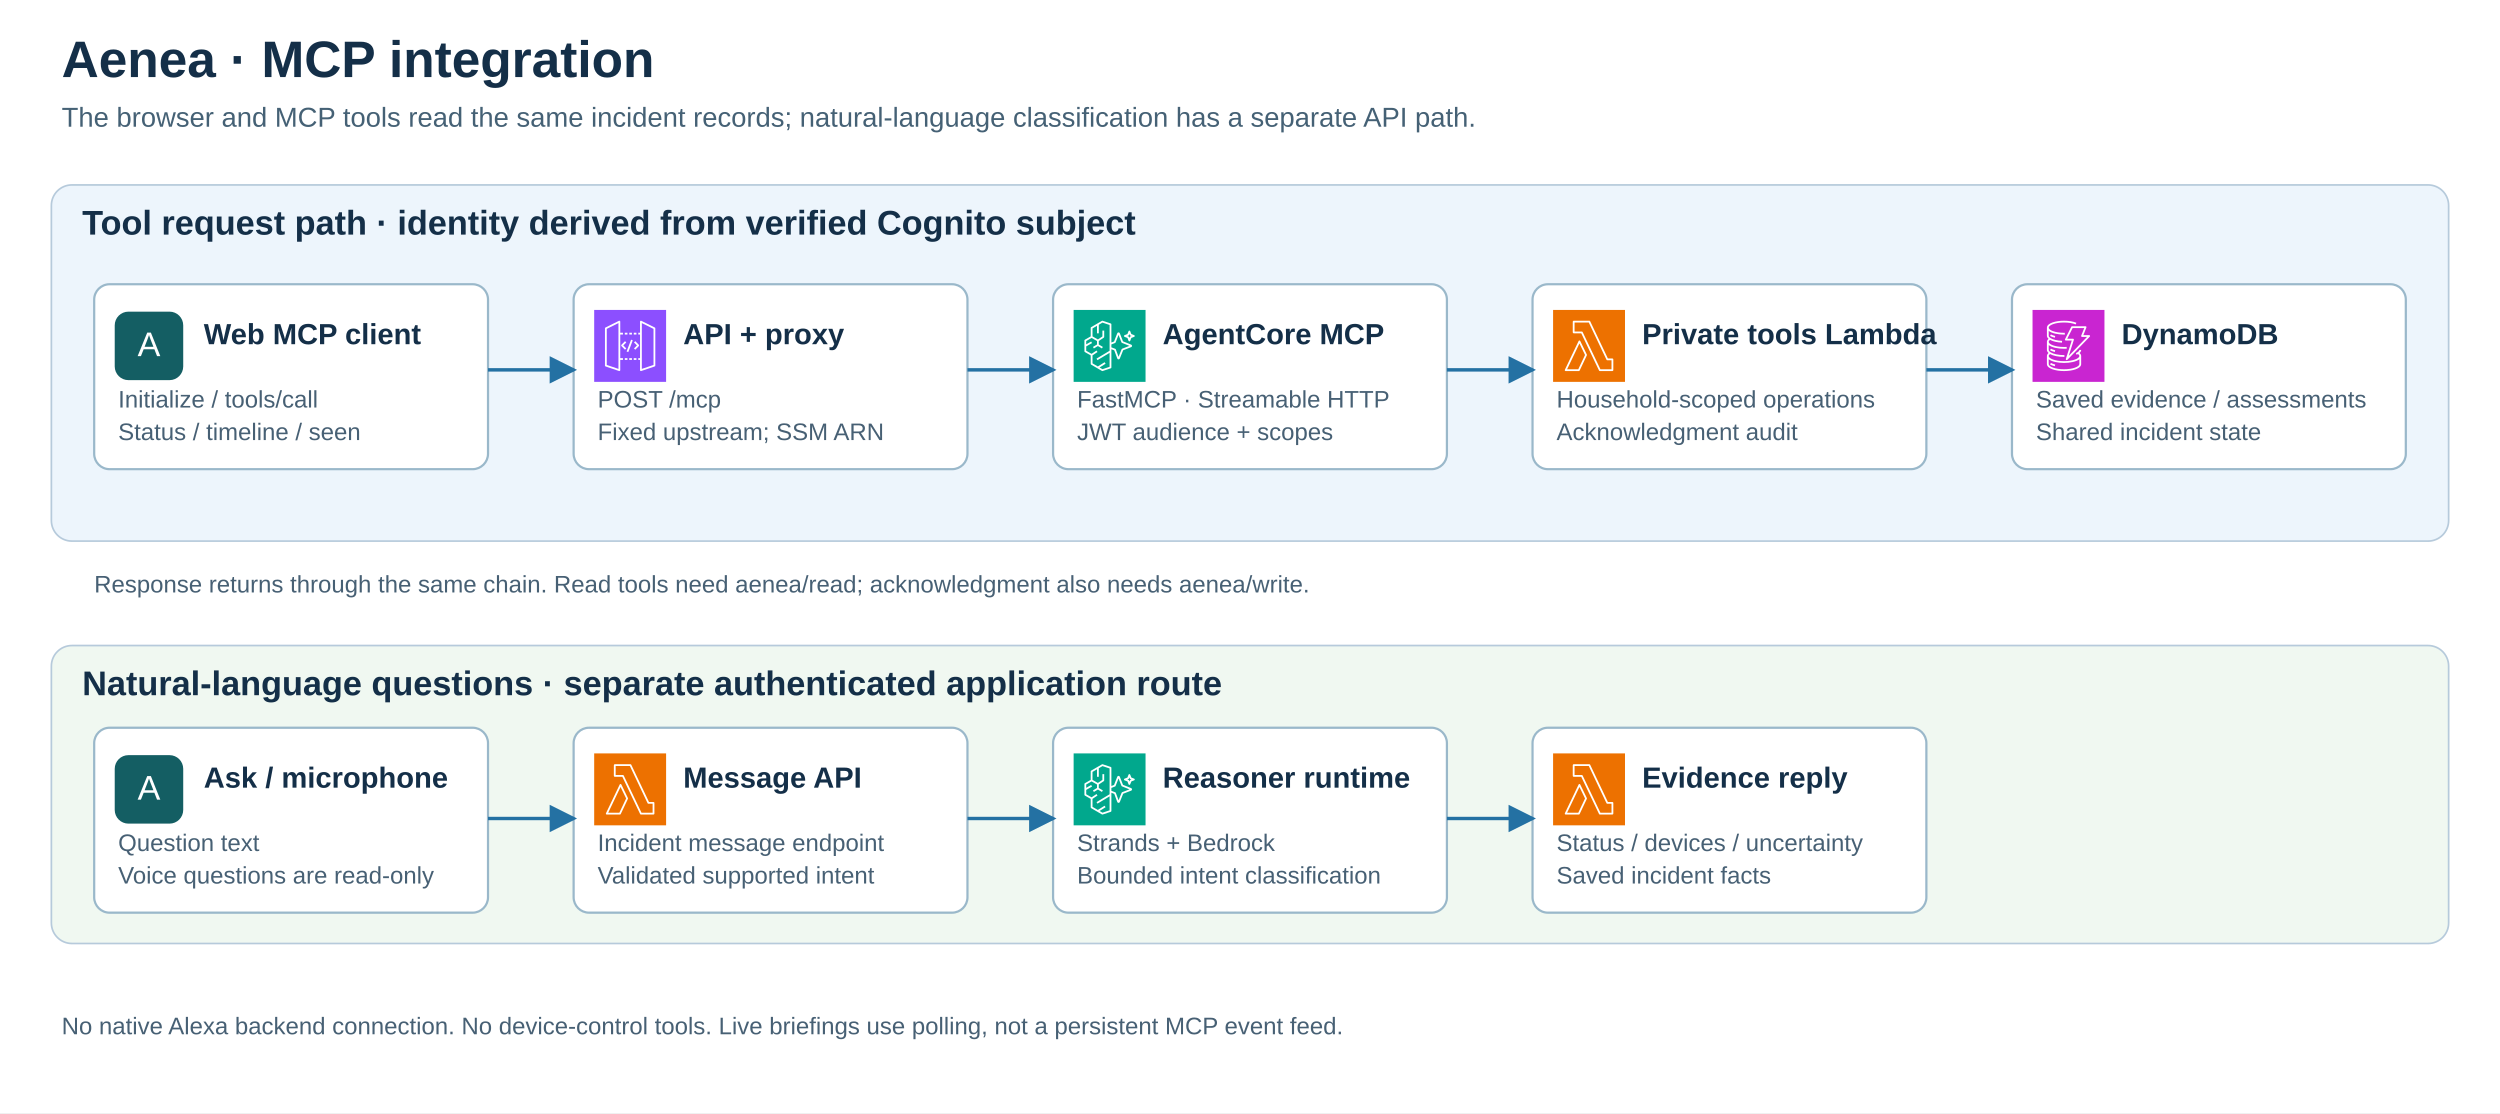
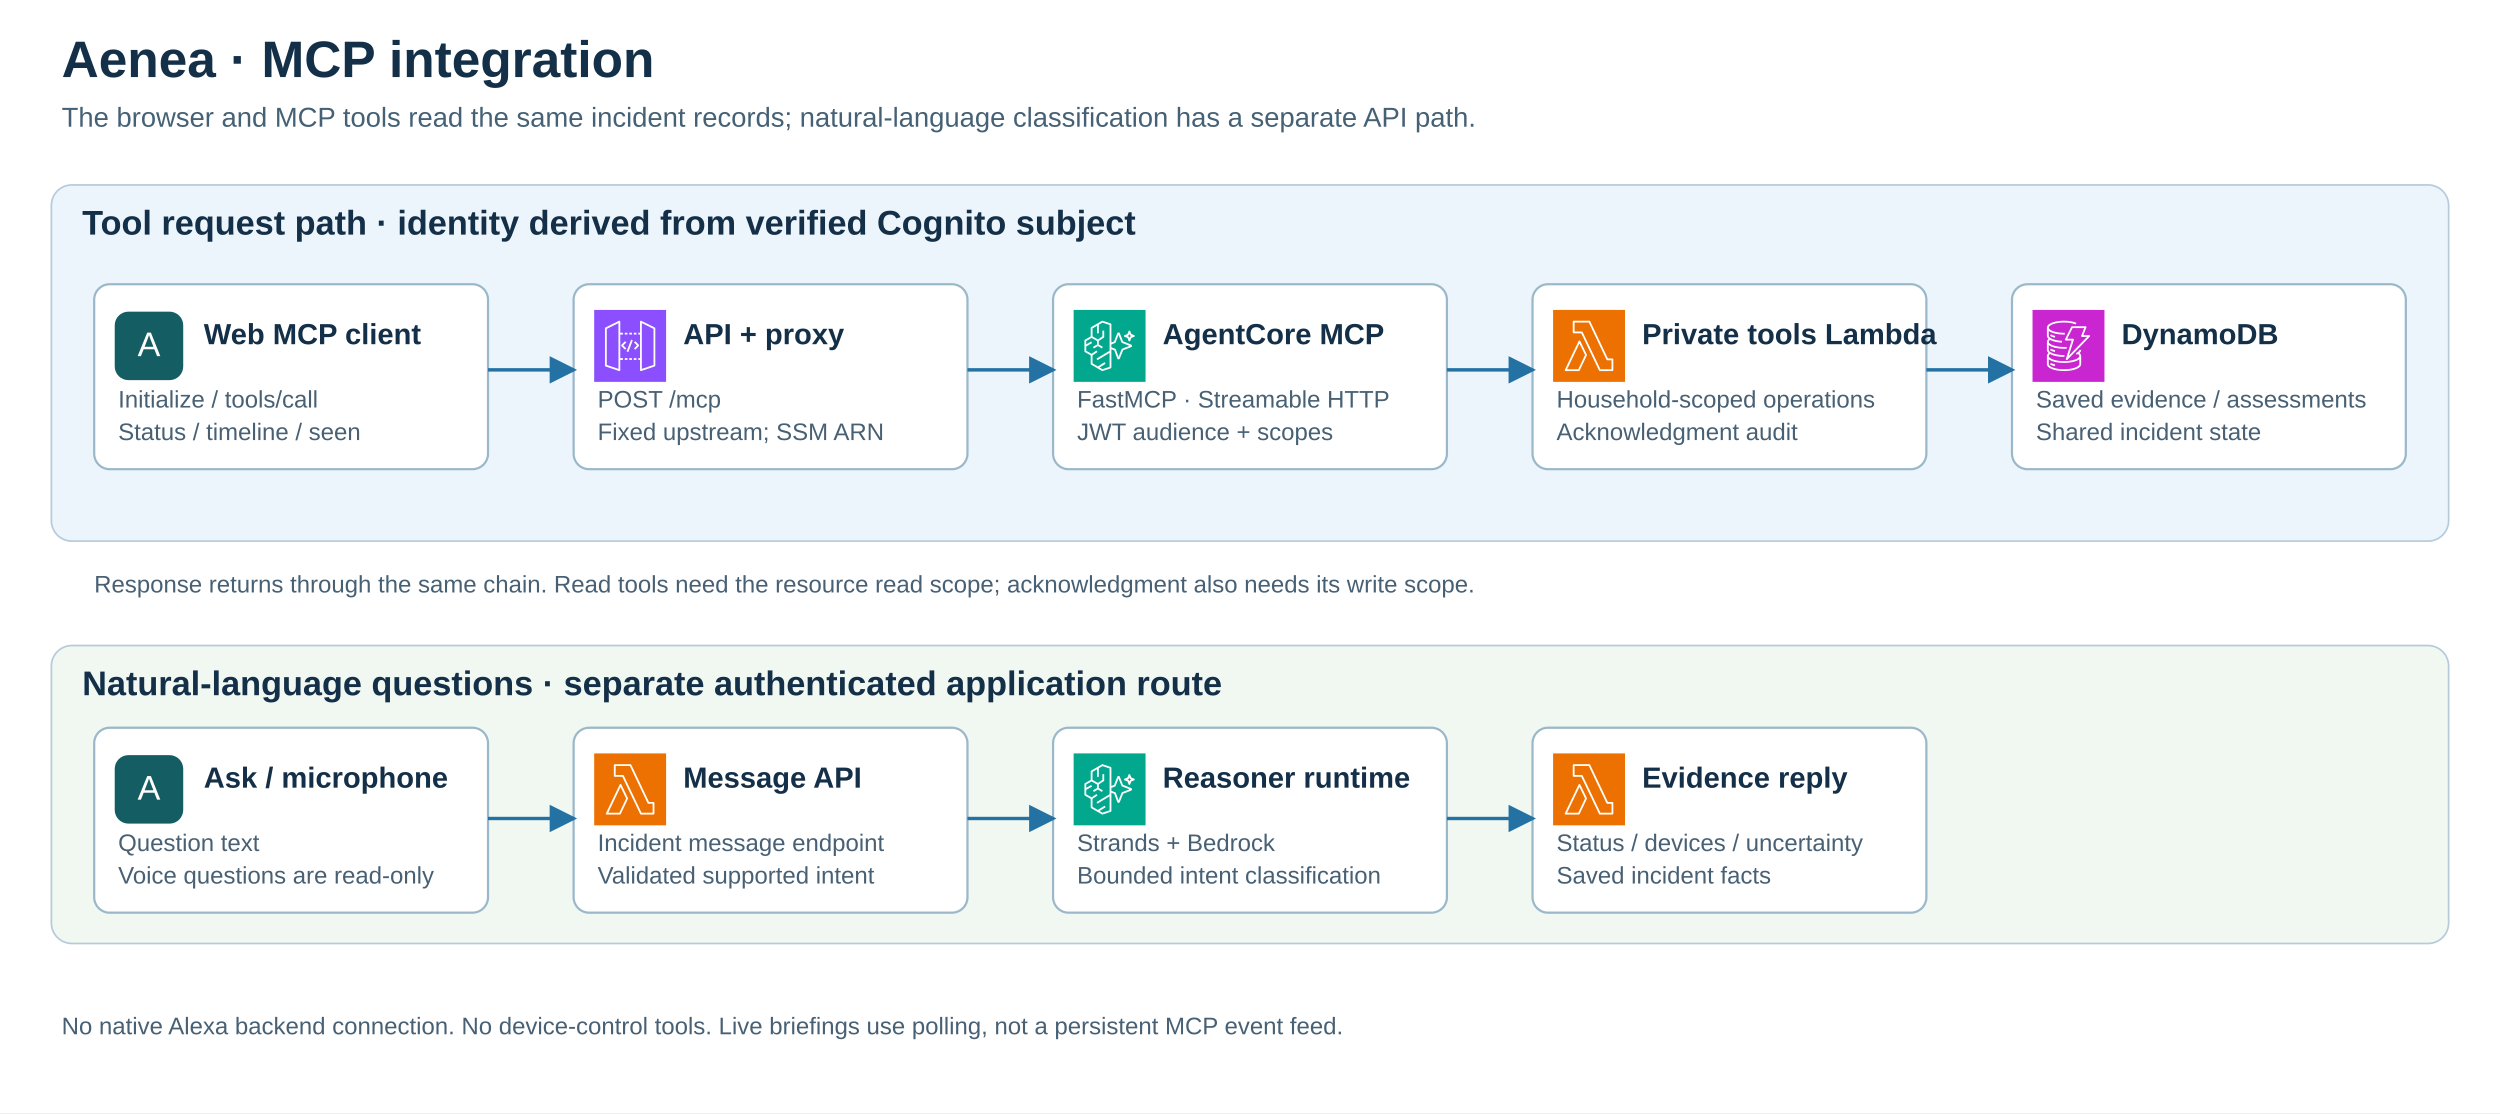
<svg xmlns="http://www.w3.org/2000/svg" xmlns:xlink="http://www.w3.org/1999/xlink" width="1460" height="650" viewBox="0 0 1460 650" role="img" aria-labelledby="title desc">
  <defs>
    <symbol id="Amazon-CloudWatch" viewBox="0 0 80 80">
      <g id="Amazon-CloudWatch-Icon-Architecture/64/Arch_Amazon-CloudWatch_64" stroke="none" stroke-width="1" fill="none" fill-rule="evenodd">
        <g id="Amazon-CloudWatch-Icon-Architecture-BG/64/Management-Governance" fill="#E7157B">
          <rect id="Amazon-CloudWatch-Rectangle" x="0" y="0" width="80" height="80" />
        </g>
        <path d="M55.059,46.777 C55.059,42.868 51.858,39.688 47.922,39.688 C43.987,39.688 40.786,42.868 40.786,46.777 C40.786,50.687 43.987,53.867 47.922,53.867 C51.858,53.867 55.059,50.687 55.059,46.777 M57.07,46.777 C57.07,51.788 52.966,55.864 47.922,55.864 C42.879,55.864 38.775,51.788 38.775,46.777 C38.775,41.767 42.879,37.691 47.922,37.691 C52.966,37.691 57.07,41.767 57.07,46.777 M65.51,60.474 L58.501,54.203 C57.935,54.994 57.281,55.717 56.554,56.363 L63.552,62.633 C64.15,63.169 65.078,63.119 65.618,62.526 C66.155,61.932 66.107,61.011 65.51,60.474 M47.922,57.662 C53.965,57.662 58.88,52.779 58.88,46.777 C58.88,40.775 53.965,35.893 47.922,35.893 C41.881,35.893 36.965,40.775 36.965,46.777 C36.965,52.779 41.881,57.662 47.922,57.662 M67.112,63.863 C66.426,64.617 65.478,65 64.529,65 C63.7,65 62.87,64.708 62.207,64.117 L54.931,57.599 C52.907,58.897 50.506,59.659 47.922,59.659 C40.772,59.659 34.955,53.88 34.955,46.777 C34.955,39.675 40.772,33.896 47.922,33.896 C55.073,33.896 60.891,39.675 60.891,46.777 C60.891,48.815 60.399,50.737 59.547,52.451 L66.856,58.991 C68.275,60.266 68.39,62.45 67.112,63.863 M21.28,29.393 C21.28,29.912 21.312,30.429 21.374,30.929 C21.409,31.214 21.321,31.498 21.13,31.713 C20.978,31.884 20.774,31.997 20.551,32.035 C18.079,32.669 14.01,34.588 14.01,40.346 C14.01,44.693 16.424,47.093 18.45,48.341 C19.141,48.774 19.959,49.005 20.823,49.014 L32.945,49.025 L32.943,51.022 L20.812,51.011 C19.566,50.998 18.384,50.661 17.384,50.035 C15.377,48.797 12,45.89 12,40.346 C12,33.662 16.6,31.192 19.3,30.319 C19.28,30.012 19.27,29.702 19.27,29.393 C19.27,23.932 22.998,18.27 27.942,16.222 C33.724,13.815 39.85,15.008 44.326,19.411 C45.714,20.775 46.855,22.432 47.73,24.348 C48.906,23.38 50.356,22.846 51.884,22.846 C54.886,22.846 58.266,25.11 58.868,30.061 C61.68,30.705 67.621,32.955 67.621,40.423 C67.621,43.404 66.68,45.867 64.823,47.742 L63.39,46.341 C64.863,44.853 65.61,42.862 65.61,40.423 C65.61,33.891 60.106,32.266 57.737,31.872 C57.468,31.827 57.23,31.675 57.076,31.452 C56.926,31.236 56.869,30.971 56.914,30.715 C56.585,26.66 54.161,24.843 51.884,24.843 C50.447,24.843 49.1,25.538 48.187,26.75 C47.965,27.044 47.604,27.194 47.234,27.14 C46.87,27.086 46.563,26.836 46.437,26.492 C45.614,24.226 44.428,22.321 42.912,20.831 C39.033,17.015 33.728,15.981 28.717,18.065 C24.546,19.792 21.28,24.767 21.28,29.393" id="Amazon-CloudWatch-Amazon-CloudWatch_Icon_64_Squid" fill="#FFFFFF" />
      </g>
    </symbol>
    <symbol id="AWS-Step-Functions" viewBox="0 0 80 80">
      <g id="AWS-Step-Functions-Icon-Architecture/64/Arch_AWS-Step-Functions_64" stroke="none" stroke-width="1" fill="none" fill-rule="evenodd">
        <g id="AWS-Step-Functions-Icon-Architecture-BG/64/Application-Integration" fill="#E7157B">
          <rect id="AWS-Step-Functions-Rectangle" x="0" y="0" width="80" height="80" />
        </g>
        <path d="M45,44 L66,44 L66,37 L45,37 L45,44 Z M67,35 L44,35 C43.447,35 43,35.448 43,36 L43,45 C43,45.552 43.447,46 44,46 L67,46 C67.553,46 68,45.552 68,45 L68,36 C68,35.448 67.553,35 67,35 L67,35 Z M43.5,62.5 C43.5,64.43 41.93,66 40,66 C38.07,66 36.5,64.43 36.5,62.5 C36.5,60.57 38.07,59 40,59 C41.93,59 43.5,60.57 43.5,62.5 L43.5,62.5 Z M14,47 L32,47 L32,43 L14,43 L14,47 Z M14,37 L32,37 L32,33 L14,33 L14,37 Z M36.5,17.5 C36.5,15.57 38.07,14 40,14 C41.93,14 43.5,15.57 43.5,17.5 C43.5,19.43 41.93,21 40,21 C38.07,21 36.5,19.43 36.5,17.5 L36.5,17.5 Z M56,53 L24,53 L24,49 L33,49 C33.553,49 34,48.552 34,48 L34,42 C34,41.448 33.553,41 33,41 L24,41 L24,39 L33,39 C33.553,39 34,38.552 34,38 L34,32 C34,31.448 33.553,31 33,31 L24,31 L24,28 L56,28 L56,32 L58,32 L58,27 C58,26.448 57.553,26 57,26 L41,26 L41,22.904 C43.556,22.432 45.5,20.191 45.5,17.5 C45.5,14.467 43.032,12 40,12 C36.968,12 34.5,14.467 34.5,17.5 C34.5,20.191 36.444,22.432 39,22.904 L39,26 L23,26 C22.447,26 22,26.448 22,27 L22,31 L13,31 C12.447,31 12,31.448 12,32 L12,38 C12,38.552 12.447,39 13,39 L22,39 L22,41 L13,41 C12.447,41 12,41.448 12,42 L12,48 C12,48.552 12.447,49 13,49 L22,49 L22,54 C22,54.552 22.447,55 23,55 L39,55 L39,57.096 C36.444,57.568 34.5,59.809 34.5,62.5 C34.5,65.533 36.968,68 40,68 C43.032,68 45.5,65.533 45.5,62.5 C45.5,59.809 43.556,57.568 41,57.096 L41,55 L57,55 C57.553,55 58,54.552 58,54 L58,49.027 L56,49.027 L56,53 Z" id="AWS-Step-Functions-AWS_Step_Functions_Icon_64_Squid" fill="#FFFFFF" />
      </g>
    </symbol>
    <symbol id="AWS-Lambda" viewBox="0 0 80 80">
      <g id="AWS-Lambda-Icon-Architecture/64/Arch_AWS-Lambda_64" stroke="none" stroke-width="1" fill="none" fill-rule="evenodd">
        <g id="AWS-Lambda-Icon-Architecture-BG/64/Compute" fill="#ED7100">
          <rect id="AWS-Lambda-Rectangle" x="0" y="0" width="80" height="80" />
        </g>
        <path d="M28.008,66 L15.591,66 L29.324,37.296 L35.546,50.106 L28.008,66 Z M30.22,34.553 C30.051,34.208 29.7,33.989 29.318,33.989 L29.315,33.989 C28.929,33.99 28.578,34.211 28.412,34.558 L13.098,66.569 C12.95,66.879 12.971,67.243 13.155,67.534 C13.337,67.824 13.658,68 14.002,68 L28.642,68 C29.03,68 29.382,67.777 29.548,67.428 L37.564,50.528 C37.693,50.254 37.692,49.937 37.559,49.665 L30.22,34.553 Z M64.995,66 L52.659,66 L32.867,24.57 C32.701,24.222 32.349,24 31.962,24 L23.89,24 L23.899,14 L39.72,14 L59.42,55.429 C59.586,55.777 59.939,56 60.326,56 L64.995,56 L64.995,66 Z M65.998,54 L60.96,54 L41.259,12.571 C41.094,12.223 40.741,12 40.353,12 L22.898,12 C22.345,12 21.896,12.447 21.895,12.999 L21.884,24.999 C21.884,25.265 21.989,25.519 22.178,25.707 C22.365,25.895 22.62,26 22.887,26 L31.329,26 L51.122,67.43 C51.289,67.778 51.639,68 52.026,68 L65.998,68 C66.552,68 67,67.552 67,67 L67,55 C67,54.448 66.552,54 65.998,54 L65.998,54 Z" id="AWS-Lambda-AWS-Lambda_Icon_64_Squid" fill="#FFFFFF" />
      </g>
    </symbol>
    <symbol id="AWS-Systems-Manager" viewBox="0 0 80 80">
      <g id="AWS-Systems-Manager-Icon-Architecture/64/Arch_AWS-Systems-Manager_64" stroke="none" stroke-width="1" fill="none" fill-rule="evenodd">
        <g id="AWS-Systems-Manager-Icon-Architecture-BG/64/Management-Governance" fill="#E7157B">
          <rect id="AWS-Systems-Manager-Rectangle" x="0" y="0" width="80" height="80" />
        </g>
        <path d="M47,54.998 L60,54.998 L60,56.998 L47,56.998 L47,58.999 L45,58.999 L45,56.998 L41,56.998 L41,54.998 L45,54.998 L45,53.998 L47,53.998 L47,54.998 Z M51,48.997 L60,48.997 L60,50.997 L51,50.997 L51,52.998 L49,52.998 L49,50.997 L41,50.997 L41,48.997 L49,48.997 L49,47.997 L51,47.997 L51,48.997 Z M56,42.996 L60,42.996 L60,44.997 L56,44.997 L56,46.997 L54,46.997 L54,44.997 L41,44.997 L41,42.996 L54,42.996 L54,41.996 L56,41.996 L56,42.996 Z M21,46.997 L30,46.997 L30,48.997 L21,48.997 C19.745,48.997 18.404,48.62 17.413,47.989 C15.393,46.71 12,43.715 12,38.042 C12,31.161 16.665,28.635 19.38,27.75 L19.326,26.834 C19.324,21.166 23.074,15.354 28.046,13.257 C33.869,10.781 40.036,12.008 44.545,16.537 C45.944,17.939 47.096,19.648 47.978,21.631 C49.749,20.156 52.16,19.651 54.4,20.386 C57.247,21.32 59.019,23.951 59.227,27.494 C62.065,28.173 68,30.508 68,38.132 C68,38.417 67.989,38.692 67.978,38.955 L65.979,38.902 C65.989,38.635 66,38.389 66,38.132 C66,31.398 60.443,29.706 58.054,29.292 C57.784,29.245 57.546,29.091 57.394,28.864 C57.243,28.639 57.19,28.363 57.246,28.098 C57.217,25.117 55.956,23.001 53.776,22.286 C51.823,21.643 49.677,22.352 48.434,24.044 C48.214,24.341 47.853,24.497 47.482,24.44 C47.116,24.387 46.81,24.135 46.686,23.786 C45.853,21.443 44.656,19.48 43.129,17.951 C39.216,14.019 33.867,12.955 28.826,15.099 C24.618,16.873 21.324,22.002 21.324,26.775 L21.423,28.429 C21.451,28.907 21.136,29.338 20.671,29.456 C18.18,30.09 14,32.049 14,38.042 C14,42.521 16.438,45.005 18.485,46.3 C19.16,46.731 20.123,46.997 21,46.997 L21,46.997 Z M66,52.318 L64.236,52.217 C63.763,52.192 63.312,52.518 63.204,52.996 C62.866,54.494 62.278,55.914 61.456,57.216 C61.195,57.63 61.271,58.172 61.637,58.498 L62.954,59.672 L59.673,62.954 L58.502,61.641 C58.176,61.274 57.633,61.2 57.222,61.461 C55.92,62.283 54.499,62.872 52.997,63.211 C52.521,63.319 52.191,63.756 52.22,64.244 L52.32,66 L47.68,66 L47.78,64.242 C47.809,63.754 47.479,63.317 47.003,63.209 C45.505,62.871 44.084,62.281 42.78,61.458 C42.367,61.196 41.825,61.271 41.5,61.638 L40.326,62.953 L37.046,59.672 L38.361,58.5 C38.726,58.174 38.802,57.632 38.541,57.219 C37.72,55.917 37.132,54.497 36.794,52.996 C36.687,52.518 36.209,52.192 35.762,52.217 L34,52.318 L34,47.677 L35.768,47.778 C36.233,47.804 36.691,47.477 36.8,47 C37.139,45.505 37.728,44.086 38.55,42.785 C38.811,42.371 38.734,41.829 38.37,41.504 L37.046,40.323 L40.327,37.041 L41.508,38.365 C41.834,38.729 42.376,38.804 42.787,38.544 C44.087,37.724 45.505,37.137 47.003,36.799 C47.479,36.691 47.809,36.254 47.78,35.766 L47.68,33.995 L52.32,33.995 L52.22,35.768 C52.191,36.256 52.521,36.692 52.997,36.8 C54.492,37.139 55.909,37.726 57.211,38.547 C57.622,38.808 58.165,38.732 58.49,38.368 L59.673,37.041 L62.954,40.323 L61.633,41.501 C61.269,41.827 61.192,42.368 61.453,42.782 C62.275,44.083 62.864,45.503 63.202,47 C63.31,47.476 63.763,47.804 64.234,47.778 L66,47.677 L66,52.318 Z M66.943,45.62 L64.942,45.734 C64.617,44.589 64.16,43.487 63.579,42.445 L65.076,41.11 C65.281,40.927 65.402,40.668 65.41,40.392 C65.418,40.118 65.312,39.851 65.117,39.657 L60.339,34.878 C60.145,34.683 59.868,34.571 59.604,34.586 C59.328,34.594 59.069,34.714 58.886,34.919 L57.546,36.421 C56.505,35.841 55.406,35.386 54.263,35.06 L54.377,33.052 C54.393,32.777 54.295,32.508 54.105,32.308 C53.917,32.108 53.654,31.995 53.379,31.995 L46.621,31.995 C46.346,31.995 46.083,32.108 45.895,32.308 C45.705,32.508 45.607,32.777 45.623,33.052 L45.737,35.058 C44.592,35.383 43.492,35.839 42.452,36.418 L41.114,34.919 C40.931,34.714 40.672,34.594 40.396,34.586 C40.113,34.573 39.855,34.683 39.661,34.878 L34.883,39.657 C34.688,39.851 34.582,40.118 34.59,40.392 C34.598,40.667 34.719,40.927 34.924,41.11 L36.424,42.448 C35.843,43.49 35.386,44.59 35.06,45.734 L33.057,45.62 C32.789,45.602 32.513,45.703 32.313,45.891 C32.113,46.08 32,46.343 32,46.618 L32,53.377 C32,53.652 32.113,53.915 32.313,54.104 C32.513,54.292 32.79,54.39 33.057,54.375 L35.053,54.261 C35.378,55.409 35.834,56.511 36.415,57.554 L34.924,58.884 C34.719,59.067 34.598,59.327 34.59,59.602 C34.582,59.877 34.688,60.144 34.883,60.338 L39.661,65.117 C39.855,65.312 40.138,65.419 40.396,65.41 C40.672,65.402 40.932,65.281 41.114,65.076 L42.444,63.583 C43.487,64.166 44.59,64.624 45.736,64.951 L45.623,66.943 C45.607,67.217 45.705,67.486 45.895,67.687 C46.083,67.887 46.346,68 46.621,68 L53.379,68 C53.654,68 53.917,67.887 54.106,67.687 C54.295,67.486 54.393,67.217 54.377,66.943 L54.264,64.953 C55.412,64.625 56.515,64.168 57.558,63.586 L58.886,65.076 C59.068,65.281 59.328,65.402 59.604,65.41 C59.871,65.422 60.145,65.312 60.339,65.117 L65.117,60.338 C65.312,60.144 65.418,59.877 65.41,59.602 C65.402,59.327 65.281,59.067 65.075,58.884 L63.582,57.552 C64.163,56.509 64.619,55.407 64.945,54.261 L66.943,54.375 C67.213,54.39 67.487,54.292 67.687,54.104 C67.887,53.915 68,53.652 68,53.377 L68,46.618 C68,46.343 67.887,46.08 67.687,45.891 C67.487,45.703 67.214,45.603 66.943,45.62 L66.943,45.62 Z" id="AWS-Systems-Manager-AWS-Systems-Manager_Icon_64_Squid" fill="#FFFFFF" />
      </g>
    </symbol>
    <symbol id="Amazon-DynamoDB" viewBox="0 0 80 80">
      <g id="Amazon-DynamoDB-Icon-Architecture/64/Arch_Amazon-DynamoDB_64" stroke="none" stroke-width="1" fill="none" fill-rule="evenodd">
        <g id="Amazon-DynamoDB-Icon-Architecture-BG/64/Database" fill="#C925D1">
          <rect id="Amazon-DynamoDB-Rectangle" x="0" y="0" width="80" height="80" />
        </g>
        <path d="M52.086,54.85 C48.748,57.549 41.745,58.975 35.044,58.975 C28.342,58.975 21.337,57.548 18,54.849 L18,60.285 L18.001,60.285 C18.001,62.995 25,66.016 35.044,66.016 C45.08,66.016 52.075,62.999 52.086,60.29 L52.086,54.85 Z M52.087,44.522 L54.087,44.511 L54.087,44.522 C54.087,45.73 53.482,46.858 52.304,47.891 C53.732,49.147 54.087,50.38 54.087,51.258 C54.087,51.264 54.086,51.269 54.086,51.275 L54.086,60.285 L54.087,60.285 C54.087,65.295 44.275,68 35.044,68 C25.835,68 16.05,65.307 16.003,60.319 C16.003,60.314 16,60.309 16,60.304 L16,51.255 C16,51.253 16.002,51.25 16.002,51.247 C16.005,50.369 16.361,49.141 17.787,47.888 C16.37,46.636 16.01,45.415 16.001,44.544 L16.002,44.544 C16.002,44.54 16,44.537 16,44.533 L16,35.484 C16,35.481 16.002,35.478 16.002,35.475 C16.005,34.597 16.362,33.369 17.788,32.117 C16.37,30.865 16.01,29.643 16.001,28.773 L16.002,28.773 C16.002,28.769 16,28.765 16,28.761 L16,19.713 C16,19.71 16.002,19.707 16.002,19.704 C16.019,14.7 25.82,12 35.044,12 C40.255,12 45.261,12.828 48.778,14.272 L48.013,16.105 C44.73,14.757 40.003,13.984 35.044,13.984 C25,13.984 18.001,17.005 18.001,19.717 C18.001,22.429 25,25.45 35.044,25.45 C35.315,25.453 35.58,25.45 35.848,25.44 L35.932,27.422 C35.636,27.434 35.34,27.434 35.044,27.434 C28.342,27.434 21.337,26.007 18,23.308 L18,28.74 L18.001,28.74 L18.001,28.763 C18.011,29.803 19.078,30.712 19.972,31.289 C22.662,33.004 27.482,34.175 32.857,34.418 L32.766,36.4 C27.321,36.153 22.553,35.023 19.484,33.292 C18.728,33.857 18.001,34.622 18.001,35.489 C18.001,38.2 25,41.221 35.044,41.221 C36.029,41.221 37.007,41.189 37.952,41.123 L38.091,43.102 C37.101,43.17 36.075,43.205 35.044,43.205 C28.342,43.205 21.337,41.778 18,39.079 L18,44.511 L18.001,44.511 C18.011,45.575 19.078,46.482 19.972,47.06 C23.048,49.023 28.824,50.245 35.044,50.245 L35.484,50.245 L35.484,52.229 L35.044,52.229 C28.725,52.229 22.982,51.055 19.47,49.073 C18.718,49.637 18.001,50.398 18.001,51.258 C18.001,53.97 25,56.992 35.044,56.992 C45.08,56.992 52.075,53.974 52.086,51.265 L52.086,51.255 L52.086,51.254 C52.084,50.392 51.364,49.631 50.61,49.067 C50.122,49.344 49.599,49.61 49.004,49.855 L48.238,48.022 C48.964,47.724 49.594,47.402 50.111,47.062 C51.013,46.474 52.087,45.555 52.087,44.522 L52.087,44.522 Z M60.653,30.017 L55.049,30.017 C54.718,30.017 54.407,29.854 54.222,29.582 C54.035,29.31 53.997,28.964 54.119,28.66 L57.528,20.138 L44.619,20.138 L38.619,32.04 L45.001,32.04 C45.32,32.04 45.62,32.192 45.809,32.447 C45.996,32.703 46.051,33.031 45.954,33.333 L40.258,51.089 L60.653,30.017 Z M63.722,29.712 L38.723,55.54 C38.528,55.74 38.266,55.844 38.001,55.844 C37.825,55.844 37.648,55.799 37.49,55.705 C37.09,55.469 36.907,54.992 37.048,54.552 L43.634,34.024 L37.001,34.024 C36.654,34.024 36.333,33.846 36.15,33.554 C35.968,33.261 35.951,32.896 36.107,32.589 L43.107,18.703 C43.276,18.367 43.622,18.154 44.001,18.154 L59.001,18.154 C59.332,18.154 59.643,18.318 59.828,18.589 C60.015,18.862 60.053,19.207 59.931,19.512 L56.522,28.033 L63,28.033 C63.4,28.033 63.763,28.271 63.92,28.636 C64.077,29.002 63.999,29.426 63.722,29.712 L63.722,29.712 Z M19.455,60.674 C20.872,61.473 22.656,62.144 24.757,62.668 L25.245,60.744 C23.346,60.271 21.686,59.65 20.443,58.95 L19.455,60.674 Z M24.757,46.799 L25.245,44.875 C23.346,44.401 21.686,43.78 20.443,43.08 L19.455,44.805 C20.872,45.603 22.655,46.275 24.757,46.799 L24.757,46.799 Z M19.455,28.936 L20.443,27.211 C21.684,27.911 23.345,28.531 25.245,29.006 L24.757,30.929 C22.653,30.404 20.87,29.733 19.455,28.936 L19.455,28.936 Z" id="Amazon-DynamoDB-Amazon-DynamoDB_Icon_64_Squid" fill="#FFFFFF" />
      </g>
    </symbol>
    <symbol id="Amazon-Cognito" viewBox="0 0 80 80">
      <g id="Amazon-Cognito-Icon-Architecture/64/Arch_Amazon-Cognito_64" stroke="none" stroke-width="1" fill="none" fill-rule="evenodd">
        <g id="Amazon-Cognito-Icon-Architecture-BG/64/Security-Identity-Compliance" fill="#DD344C">
          <rect id="Amazon-Cognito-Rectangle" x="0" y="0" width="80" height="80" />
        </g>
        <path d="M16.964,35.808 L29.869,35.808 L29.869,33.825 L16.964,33.825 L16.964,35.808 Z M61.376,50.231 L62.779,51.633 L55.407,58.994 C55.213,59.187 54.959,59.284 54.705,59.284 C54.451,59.284 54.197,59.187 54.004,58.994 L50.295,55.291 L51.699,53.89 L54.705,56.891 L61.376,50.231 Z M65.944,55.694 C65.718,57.557 64.959,59.291 63.747,60.709 C62.886,61.716 61.799,62.548 60.604,63.115 C59.001,63.876 57.22,64.164 55.446,63.948 C53.721,63.738 52.095,63.058 50.74,61.982 C48.137,59.916 46.822,56.711 47.222,53.409 C47.601,50.288 49.492,47.566 52.28,46.127 C53.616,45.438 55.08,45.084 56.57,45.084 C56.952,45.084 57.337,45.108 57.721,45.155 C60.834,45.534 63.55,47.437 64.981,50.243 C65.84,51.926 66.172,53.811 65.944,55.694 L65.944,55.694 Z M66.75,49.344 C65.018,45.948 61.732,43.646 57.962,43.187 C55.681,42.908 53.403,43.317 51.369,44.366 C47.996,46.106 45.709,49.398 45.251,53.171 C44.768,57.161 46.358,61.036 49.505,63.535 C51.146,64.837 53.117,65.661 55.205,65.916 C55.667,65.972 56.13,66 56.592,66 C58.271,66 59.93,65.629 61.456,64.906 C62.902,64.22 64.218,63.213 65.257,61.995 C66.723,60.28 67.643,58.184 67.916,55.932 C68.191,53.657 67.788,51.379 66.75,49.344 L66.75,49.344 Z M26.891,41.756 L30.862,41.756 L30.862,39.773 L26.891,39.773 L26.891,41.756 Z M16.964,41.756 L24.905,41.756 L24.905,39.773 L16.964,39.773 L16.964,41.756 Z M16.106,15.983 L60.508,15.983 C61.677,15.983 62.628,17.139 62.628,18.561 L62.628,25.895 L59.65,25.895 L59.65,20.939 C59.65,20.392 59.206,19.948 58.657,19.948 L35.825,19.948 C35.276,19.948 34.832,20.392 34.832,20.939 L34.832,25.895 L13.985,25.895 L13.985,18.561 C13.985,17.163 14.957,15.983 16.106,15.983 L16.106,15.983 Z M47.256,25.608 C49.561,25.608 51.436,27.461 51.436,29.739 C51.436,31.241 50.608,32.623 49.273,33.347 C48.007,34.034 46.48,34.025 45.23,33.348 C43.901,32.622 43.076,31.24 43.076,29.739 C43.076,27.461 44.95,25.608 47.256,25.608 L47.256,25.608 Z M13.985,47.108 L13.985,27.878 L34.832,27.878 L34.832,44.729 C34.832,45.278 35.276,45.721 35.825,45.721 L46.203,45.721 L46.203,43.738 L37.912,43.738 C37.998,39.771 40.636,36.344 44.434,35.25 C46.189,36.07 48.285,36.078 50.067,35.249 C52.229,35.873 54.121,37.318 55.293,39.254 L56.992,38.227 C55.789,36.243 53.963,34.695 51.845,33.795 C52.838,32.694 53.422,31.263 53.422,29.739 C53.422,26.368 50.655,23.625 47.256,23.625 C43.856,23.625 41.09,26.368 41.09,29.739 C41.09,31.257 41.668,32.683 42.654,33.784 C40,34.9 37.928,36.992 36.818,39.573 L36.818,21.93 L57.665,21.93 L57.665,37.79 L59.65,37.79 L59.65,27.878 L62.628,27.878 L62.629,42.747 L64.615,42.747 L64.614,18.561 C64.614,16.046 62.772,14 60.508,14 L16.106,14 C13.841,14 12,16.046 12,18.561 L12,47.108 C12,49.623 13.841,51.668 16.106,51.668 L42.774,51.668 L42.774,49.686 L16.106,49.686 C14.957,49.686 13.985,48.506 13.985,47.108 L13.985,47.108 Z" id="Amazon-Cognito-Amazon-Cognito_Icon_64_Squid" fill="#FFFFFF" />
      </g>
    </symbol>
    <symbol id="Amazon-API-Gateway" viewBox="0 0 80 80">
      <g id="Amazon-API-Gateway-Icon-Architecture/64/Arch_Amazon-API-Gateway_64">
        <g id="Amazon-API-Gateway-Icon-Architecture-BG/64/Networking-Content-Delivery">
          <rect id="Amazon-API-Gateway-Rectangle" width="80" height="80" fill="#8C4FFF" />
        </g>
        <g id="Amazon-API-Gateway-Icon-Service/64/Amazon-API-Gateway_64">
          <path id="Amazon-API-Gateway-Amazon-API-Gateway_Icon_64_Squid" fill-rule="evenodd" clip-rule="evenodd" d="M34.065 55.632H37V53.615H34.065V55.632ZM39 55.632H42V53.615H39V55.632ZM27 14.63L14 21.082V61.193L27 65.59V14.63ZM29 27.393V53.615H32V55.632H29V66.992C29 67.316 28.845 67.621 28.584 67.81C28.412 67.936 28.207 68 28 68C27.894 68 27.786 67.983 27.682 67.948L12.682 62.876C12.274 62.737 12 62.352 12 61.92V20.454C12 20.07 12.217 19.718 12.559 19.549L27.559 12.104C27.868 11.95 28.235 11.968 28.528 12.152C28.821 12.336 29 12.66 29 13.009V25.376H32V27.393H29ZM44 55.632H47V53.615H44V55.632ZM44.065 27.393H47V25.376H44.065V27.393ZM39.065 27.393H42V25.376H39.065V27.393ZM34.065 27.393H37V25.376H34.065V27.393ZM66 21.082L53 14.63V65.59L66 61.193V21.082ZM68 61.92C68 62.352 67.726 62.737 67.318 62.876L52.318 67.948C52.214 67.983 52.106 68 52 68C51.793 68 51.588 67.936 51.416 67.81C51.155 67.621 51 67.316 51 66.992V55.632H49.065V53.615H51V27.393H49.065V25.376H51V13.009C51 12.66 51.179 12.336 51.472 12.152C51.765 11.968 52.131 11.95 52.441 12.104L67.441 19.549C67.783 19.718 68 20.07 68 20.454V61.92ZM42.934 33.807L41.066 33.083L36.066 46.194L37.934 46.918L42.934 33.807ZM49.707 40.209C50.098 39.815 50.098 39.176 49.707 38.783L45.707 34.749L44.293 36.175L47.586 39.496L44.293 42.817L45.707 44.243L49.707 40.209ZM34.293 44.243L30.293 40.209C29.902 39.815 29.902 39.176 30.293 38.783L34.293 34.749L35.707 36.175L32.414 39.496L35.707 42.817L34.293 44.243Z" fill="white" />
        </g>
      </g>
    </symbol>
    <symbol id="Amazon-EventBridge" viewBox="0 0 80 80">
      <g id="Amazon-EventBridge-Icon-Architecture/64/Arch_Amazon-EventBridge_64" stroke="none" stroke-width="1" fill="none" fill-rule="evenodd">
        <g id="Amazon-EventBridge-Icon-Architecture-BG/64/Application-Integration" fill="#E7157B">
          <rect id="Amazon-EventBridge-Rectangle" x="0" y="0" width="80" height="80" />
        </g>
        <path d="M53.657,66 C51.514,66 49.77,64.247 49.77,62.091 C49.77,59.935 51.514,58.182 53.657,58.182 C55.8,58.182 57.544,59.935 57.544,62.091 C57.544,64.247 55.8,66 53.657,66 L53.657,66 Z M45.133,49 L34.798,49 L29.63,40 L34.798,31 L45.133,31 L50.3,40 L45.133,49 Z M27.621,21.818 C25.478,21.818 23.734,20.065 23.734,17.909 C23.734,15.753 25.478,14 27.621,14 C29.765,14 31.509,15.753 31.509,17.909 C31.509,20.065 29.765,21.818 27.621,21.818 L27.621,21.818 Z M53.657,56.182 C52.919,56.182 52.215,56.325 51.564,56.576 L47.34,49.41 L47.117,49.543 L52.309,40.5 C52.486,40.19 52.486,39.81 52.309,39.5 L46.568,29.5 C46.39,29.19 46.061,29 45.706,29 L35.258,29 L35.299,28.976 L31.427,22.404 C32.692,21.32 33.498,19.708 33.498,17.909 C33.498,14.651 30.862,12 27.621,12 C24.381,12 21.745,14.651 21.745,17.909 C21.745,21.167 24.381,23.818 27.621,23.818 C28.36,23.818 29.064,23.675 29.715,23.424 L33.33,29.557 L27.62,39.5 C27.443,39.81 27.443,40.19 27.62,40.5 L33.363,50.5 C33.541,50.81 33.869,51 34.224,51 L45.706,51 C45.789,51 45.87,50.987 45.947,50.968 L49.852,57.596 C48.586,58.68 47.781,60.292 47.781,62.091 C47.781,65.349 50.416,68 53.657,68 C56.898,68 59.533,65.349 59.533,62.091 C59.533,58.833 56.898,56.182 53.657,56.182 L53.657,56.182 Z M59.584,32.104 C57.441,32.104 55.698,30.351 55.698,28.195 C55.698,26.039 57.441,24.286 59.584,24.286 C61.727,24.286 63.472,26.039 63.472,28.195 C63.472,30.351 61.727,32.104 59.584,32.104 L59.584,32.104 Z M66.867,39.5 L63.092,32.925 C64.527,31.846 65.46,30.13 65.46,28.195 C65.46,24.937 62.825,22.286 59.584,22.286 C58.76,22.286 57.974,22.459 57.261,22.77 L54.184,17.409 C54.007,17.1 53.678,16.909 53.323,16.909 L40.995,16.909 L40.995,18.909 L52.749,18.909 L55.596,23.869 C54.438,24.949 53.709,26.486 53.709,28.195 C53.709,31.453 56.345,34.104 59.584,34.104 C60.188,34.104 60.772,34.011 61.321,33.84 L64.858,40 L59.892,48.648 L61.614,49.648 L66.867,40.5 C67.044,40.19 67.044,39.81 66.867,39.5 L66.867,39.5 Z M21.229,55.247 C19.085,55.247 17.341,53.493 17.341,51.338 C17.341,49.182 19.085,47.429 21.229,47.429 C23.372,47.429 25.116,49.182 25.116,51.338 C25.116,53.493 23.372,55.247 21.229,55.247 L21.229,55.247 Z M24.477,56.258 C26.059,55.198 27.105,53.389 27.105,51.338 C27.105,48.08 24.469,45.429 21.229,45.429 C20.29,45.429 19.406,45.657 18.619,46.052 L15.143,40 L20.902,29.971 L19.179,28.971 L13.133,39.5 C12.956,39.81 12.956,40.19 13.133,40.5 L17.005,47.24 C15.983,48.304 15.352,49.747 15.352,51.338 C15.352,54.596 17.988,57.247 21.229,57.247 C21.717,57.247 22.19,57.18 22.644,57.066 L25.816,62.591 C25.994,62.9 26.322,63.091 26.677,63.091 L39.006,63.091 L39.006,61.091 L27.251,61.091 L24.477,56.258 Z" id="Amazon-EventBridge-Amazon-EventBridge_Icon_64_Squid" fill="#FFFFFF" />
      </g>
    </symbol>
    <symbol id="Amazon-Bedrock" viewBox="0 0 80 80">
      <g id="Amazon-Bedrock-Icon-Architecture/64/Arch_Amazon-Bedrock_64" stroke="none" stroke-width="1" fill="none" fill-rule="evenodd">
        <g id="Amazon-Bedrock-Icon-Architecture-BG/64/Machine-Learning" fill="#01A88D">
          <rect id="Amazon-Bedrock-Rectangle" x="0" y="0" width="80" height="80" />
        </g>
        <g id="Amazon-Bedrock-Icon-Service/64/Amazon-Bedrock_64" transform="translate(12, 12)" fill="#FFFFFF">
          <path d="M52,27 C50.897,27 50,26.103 50,25 C50,23.897 50.897,23 52,23 C53.103,23 54,23.897 54,25 C54,26.103 53.103,27 52,27 L52,27 Z M20.113,53.908 L16.865,52.014 L23.53,47.848 L22.47,46.152 L14.913,50.875 L9,47.426 L9,38.535 L14.555,34.832 L13.445,33.168 L7.959,36.825 L2,33.42 L2,28.58 L8.496,24.868 L7.504,23.132 L2,26.277 L2,22.58 L8,19.152 L14,22.58 L14,26.434 L9.485,29.143 L10.515,30.857 L15,28.166 L19.485,30.857 L20.515,29.143 L16,26.434 L16,22.535 L21.555,18.832 C21.833,18.646 22,18.334 22,18 L22,11 L20,11 L20,17.465 L14.959,20.825 L9,17.42 L9,8.574 L14,5.658 L14,14 L16,14 L16,4.491 L20.113,2.092 L28,4.721 L28,33.434 L13.485,42.143 L14.515,43.857 L28,35.766 L28,51.279 L20.113,53.908 Z M50,38 C50,39.103 49.103,40 48,40 C46.897,40 46,39.103 46,38 C46,36.897 46.897,36 48,36 C49.103,36 50,36.897 50,38 L50,38 Z M40,48 C40,49.103 39.103,50 38,50 C36.897,50 36,49.103 36,48 C36,46.897 36.897,46 38,46 C39.103,46 40,46.897 40,48 L40,48 Z M39,8 C39,6.897 39.897,6 41,6 C42.103,6 43,6.897 43,8 C43,9.103 42.103,10 41,10 C39.897,10 39,9.103 39,8 L39,8 Z M52,21 C50.141,21 48.589,22.28 48.142,24 L30,24 L30,19 L41,19 C41.553,19 42,18.552 42,18 L42,11.858 C43.72,11.411 45,9.858 45,8 C45,5.794 43.206,4 41,4 C38.794,4 37,5.794 37,8 C37,9.858 38.28,11.411 40,11.858 L40,17 L30,17 L30,4 C30,3.569 29.725,3.188 29.316,3.051 L20.316,0.051 C20.042,-0.039 19.744,-0.009 19.496,0.136 L7.496,7.136 C7.188,7.315 7,7.645 7,8 L7,17.42 L0.504,21.132 C0.192,21.31 0,21.641 0,22 L0,34 C0,34.359 0.192,34.69 0.504,34.868 L7,38.58 L7,48 C7,48.355 7.188,48.685 7.496,48.864 L19.496,55.864 C19.65,55.954 19.825,56 20,56 C20.106,56 20.213,55.983 20.316,55.949 L29.316,52.949 C29.725,52.812 30,52.431 30,52 L30,40 L37,40 L37,44.142 C35.28,44.589 34,46.142 34,48 C34,50.206 35.794,52 38,52 C40.206,52 42,50.206 42,48 C42,46.142 40.72,44.589 39,44.142 L39,39 C39,38.448 38.553,38 38,38 L30,38 L30,33 L42.5,33 L44.638,35.85 C44.239,36.472 44,37.207 44,38 C44,40.206 45.794,42 48,42 C50.206,42 52,40.206 52,38 C52,35.794 50.206,34 48,34 C47.316,34 46.682,34.188 46.119,34.492 L43.8,31.4 C43.611,31.148 43.314,31 43,31 L30,31 L30,26 L48.142,26 C48.589,27.72 50.141,29 52,29 C54.206,29 56,27.206 56,25 C56,22.794 54.206,21 52,21 L52,21 Z" id="Amazon-Bedrock-Fill-1" />
        </g>
      </g>
    </symbol>
    <symbol id="Amazon-Bedrock-AgentCore" viewBox="0 0 80 80">
      <g clip-path="url(#Amazon-Bedrock-AgentCore-clip0_211_73)">
        <rect width="80" height="80" fill="#01A88D" />
        <path d="M67.372 28.073L64.178 26.792L62.933 23.634C62.781 23.252 62.412 23.001 62.002 23.001C61.591 23.001 61.222 23.253 61.071 23.636L59.814 26.838L56.638 28.071C56.253 28.22 55.999 28.592 56 29.005C56.001 29.419 56.257 29.79 56.643 29.937L59.89 31.178L61.062 34.348C61.205 34.735 61.572 34.995 61.985 35.001H62C62.407 35.001 62.774 34.754 62.928 34.375L64.231 31.142L67.36 29.934C67.743 29.786 67.997 29.418 68 29.007C68.003 28.597 67.754 28.226 67.372 28.073ZM63.106 29.432C62.849 29.532 62.643 29.734 62.539 29.991L62.04 31.227L61.607 30.058C61.508 29.788 61.296 29.574 61.027 29.471L59.782 28.996L60.947 28.543C61.207 28.442 61.414 28.237 61.516 27.977L62.004 26.732L62.435 27.822C62.523 28.142 62.767 28.398 63.079 28.506L64.269 28.983L63.106 29.432ZM64.053 38.6L54.914 34.934L51.351 25.902C51.123 25.325 50.575 24.953 49.955 24.953C49.335 24.954 48.786 25.327 48.56 25.905L44.958 35.083L42 36.23V16C42 15.569 41.725 15.188 41.316 15.051L32.316 12.051C32.042 11.961 31.744 11.991 31.496 12.136L19.496 19.136C19.189 19.315 19 19.645 19 20V29.42L12.504 33.132C12.192 33.309 12 33.641 12 34V46C12 46.359 12.192 46.69 12.504 46.868L19 50.58V60C19 60.355 19.189 60.684 19.496 60.864L31.496 67.864C31.65 67.954 31.825 68 32 68C32.106 68 32.213 67.983 32.316 67.949L41.316 64.949C41.725 64.812 42 64.431 42 64V43.738L45.2 44.961L48.561 54.046C48.777 54.632 49.32 55.017 49.945 55.026H49.969C50.584 55.026 51.128 54.66 51.359 54.087L55.089 44.845L64.035 41.392C64.614 41.168 64.991 40.623 64.995 40.001C64.999 39.381 64.629 38.831 64.053 38.6ZM32.113 65.908L28.865 64.014L35.53 59.848L34.47 58.152L26.913 62.875L21 59.426V50.535L26.555 46.832L25.445 45.168L19.959 48.825L14 45.42V40.58L20.496 36.868L19.504 35.132L14 38.277V34.58L20 31.152L26 34.58V38.434L21.485 41.142L22.515 42.857L27 40.166L31.485 42.857L32.515 41.142L28 38.434V34.535L33.555 30.832C33.833 30.646 34 30.334 34 30V23H32V29.465L26.959 32.825L21 29.42V20.574L26 17.658V26H28V16.491L32.113 14.092L40 16.721V45.434L25.485 54.143L26.515 55.857L40 47.766V63.279L32.113 65.908ZM53.964 43.135C53.706 43.235 53.501 43.438 53.397 43.694L49.988 52.14L46.918 43.842C46.818 43.572 46.606 43.358 46.338 43.255L42 41.597V38.375L46.09 36.788C46.351 36.687 46.558 36.481 46.659 36.221L49.957 27.818L53.14 35.886C53.209 36.252 53.486 36.548 53.84 36.659L62.129 39.983L53.964 43.135Z" fill="white" />
      </g>
      <defs>
        <clipPath id="Amazon-Bedrock-AgentCore-clip0_211_73">
          <rect width="80" height="80" fill="white" />
        </clipPath>
      </defs>
    </symbol>
    <symbol id="Amazon-CloudFront" viewBox="0 0 80 80">
      <g id="Amazon-CloudFront-Icon-Architecture/64/Arch_Amazon-CloudFront_64" stroke="none" stroke-width="1" fill="none" fill-rule="evenodd">
        <g id="Amazon-CloudFront-Icon-Architecture-BG/64/Networking-Content-Delivery" fill="#8C4FFF">
          <rect id="Amazon-CloudFront-Rectangle" x="0" y="0" width="80" height="80" />
        </g>
        <path d="M55.122,52.123 C55.122,50.469 53.776,49.123 52.122,49.123 C50.468,49.123 49.122,50.469 49.122,52.123 C49.122,53.777 50.468,55.123 52.122,55.123 C53.776,55.123 55.122,53.777 55.122,52.123 L55.122,52.123 Z M57.122,52.123 C57.122,54.88 54.879,57.123 52.122,57.123 C49.365,57.123 47.122,54.88 47.122,52.123 C47.122,49.366 49.365,47.123 52.122,47.123 C54.879,47.123 57.122,49.366 57.122,52.123 L57.122,52.123 Z M30.392,37.692 C30.392,36.038 29.046,34.692 27.392,34.692 C25.737,34.692 24.392,36.038 24.392,37.692 C24.392,39.346 25.737,40.692 27.392,40.692 C29.046,40.692 30.392,39.346 30.392,37.692 L30.392,37.692 Z M32.392,37.692 C32.392,40.449 30.148,42.692 27.392,42.692 C24.635,42.692 22.392,40.449 22.392,37.692 C22.392,34.935 24.635,32.692 27.392,32.692 C30.148,32.692 32.392,34.935 32.392,37.692 L32.392,37.692 Z M39.73,22.007 C39.73,23.661 41.076,25.007 42.73,25.007 C44.385,25.007 45.73,23.661 45.73,22.007 C45.73,20.352 44.385,19.007 42.73,19.007 C41.076,19.007 39.73,20.352 39.73,22.007 L39.73,22.007 Z M37.73,22.007 C37.73,19.25 39.974,17.007 42.73,17.007 C45.487,17.007 47.73,19.25 47.73,22.007 C47.73,24.764 45.487,27.007 42.73,27.007 C39.974,27.007 37.73,24.764 37.73,22.007 L37.73,22.007 Z M66,40 C66,30.727 61.028,22.148 53.012,17.509 C51.575,17.799 50.185,18.196 48.451,18.823 L47.771,16.942 C48.676,16.616 49.486,16.352 50.266,16.126 C47.046,14.737 43.548,14 40,14 C38.311,14 36.649,14.175 35.025,14.492 C36.201,15.18 37.244,15.866 38.257,16.634 L37.048,18.227 C35.62,17.145 34.14,16.228 32.197,15.21 C22.378,18.298 15.306,26.958 14.183,37.128 C16.242,36.711 18.219,36.484 20.414,36.43 L20.463,38.429 C18.163,38.486 16.187,38.73 14.027,39.205 C14.018,39.47 14,39.738 14,40 C14,48.658 18.283,56.636 25.327,61.447 C24.074,57.716 23.45,54.19 23.45,50.746 C23.45,48.782 23.788,47.169 24.145,45.462 C24.228,45.067 24.312,44.665 24.394,44.248 L26.357,44.635 C26.273,45.059 26.187,45.47 26.103,45.873 C25.753,47.545 25.45,48.989 25.45,50.746 C25.45,54.654 26.308,58.695 28.054,63.083 C31.773,65.014 35.789,66 40,66 C42.756,66 45.446,65.56 48.012,64.714 C49.019,62.727 49.766,60.852 50.39,58.699 L52.311,59.256 C51.855,60.826 51.332,62.253 50.709,63.677 C52.323,62.951 53.85,62.053 55.283,61.005 C54.938,60.159 54.568,59.318 54.159,58.499 L55.948,57.604 C56.296,58.3 56.615,59.012 56.92,59.728 C62.705,54.775 66,47.66 66,40 L66,40 Z M68,40 C68,48.727 64.034,56.799 57.121,62.149 C55.409,63.479 53.552,64.583 51.589,65.472 C50.756,65.85 49.908,66.2 49.036,66.494 C46.156,67.493 43.113,68 40,68 C35.4,68 30.832,66.854 26.788,64.686 C17.667,59.806 12,50.347 12,40 C12,39.314 12.018,38.792 12.059,38.309 C12.74,26.625 20.756,16.512 32.001,13.166 C34.562,12.393 37.255,12 40,12 C44.808,12 49.539,13.238 53.684,15.579 C62.513,20.525 68,29.884 68,40 L68,40 Z M37.314,25.463 L36,23.956 C33.758,25.912 32.014,27.989 29.977,31.126 L31.655,32.215 C33.583,29.244 35.223,27.288 37.314,25.463 L37.314,25.463 Z M34.275,38.427 L33.625,40.318 C38.218,41.895 42.225,44.411 46.234,48.236 L47.615,46.789 C43.389,42.758 39.15,40.101 34.275,38.427 L34.275,38.427 Z M47.646,26.668 C51.398,32.39 53.511,38.671 53.925,45.338 L51.929,45.462 C51.536,39.146 49.533,33.192 45.975,27.765 L47.646,26.668 Z" id="Amazon-CloudFront-Amazon-CloudFront_Icon_64_Squid" fill="#FFFFFF" />
      </g>
    </symbol>
    <symbol id="Amazon-Simple-Storage-Service" viewBox="0 0 80 80">
      <g id="Amazon-Simple-Storage-Service-Icon-Architecture/64/Arch_Amazon-Simple-Storage-Service_64" stroke="none" stroke-width="1" fill="none" fill-rule="evenodd">
        <g id="Amazon-Simple-Storage-Service-Icon-Architecture-BG/64/Storage" fill="#7AA116">
          <rect id="Amazon-Simple-Storage-Service-Rectangle" x="0" y="0" width="80" height="80" />
        </g>
        <g id="Amazon-Simple-Storage-Service-Icon-Service/64/Amazon-Simple-Storage-Service_64" transform="translate(12.9999, 11.9996)" fill="#FFFFFF">
          <path d="M47.836,30.893 L48.22,28.189 C51.761,30.31 51.807,31.186 51.806,31.21 C51.8,31.215 51.196,31.719 47.836,30.893 L47.836,30.893 Z M45.893,30.353 C39.773,28.501 31.25,24.591 27.801,22.961 C27.801,22.947 27.805,22.934 27.805,22.92 C27.805,21.595 26.727,20.517 25.401,20.517 C24.077,20.517 22.999,21.595 22.999,22.92 C22.999,24.245 24.077,25.323 25.401,25.323 C25.983,25.323 26.511,25.106 26.928,24.761 C30.986,26.682 39.443,30.535 45.608,32.355 L43.17,49.561 C43.163,49.608 43.16,49.655 43.16,49.702 C43.16,51.217 36.453,54 25.494,54 C14.419,54 7.641,51.217 7.641,49.702 C7.641,49.656 7.638,49.611 7.632,49.566 L2.538,12.359 C6.947,15.394 16.43,17 25.5,17 C34.556,17 44.023,15.4 48.441,12.374 L45.893,30.353 Z M2,8.478 C2.072,7.162 9.634,2 25.5,2 C41.364,2 48.927,7.161 49,8.478 L49,8.927 C48.13,11.878 38.33,15 25.5,15 C12.648,15 2.843,11.868 2,8.913 L2,8.478 Z M51,8.5 C51,5.035 41.066,0 25.5,0 C9.934,0 0,5.035 0,8.5 L0.094,9.254 L5.642,49.778 C5.775,54.31 17.861,56 25.494,56 C34.966,56 45.029,53.822 45.159,49.781 L47.555,32.884 C48.888,33.203 49.985,33.366 50.866,33.366 C52.049,33.366 52.849,33.077 53.334,32.499 C53.732,32.025 53.884,31.451 53.77,30.84 C53.511,29.456 51.868,27.964 48.522,26.055 L50.898,9.293 L51,8.5 Z" id="Amazon-Simple-Storage-Service-Amazon-Simple-Storage-Service-Icon_64_Squid" />
        </g>
      </g>
    </symbol>
    <marker id="arrow" markerWidth="8" markerHeight="8" refX="7" refY="4" orient="auto">
      <path d="M0 0L8 4L0 8Z" fill="#2471a3" />
    </marker>
  </defs>
  <rect width="100%" height="100%" fill="#ffffff" />
  <style>text{font-family:Arial,Helvetica,sans-serif;fill:#142f48}.title{font-size:30px;font-weight:700}.sub{font-size:16px;fill:#456175}.lane{font-size:20px;font-weight:700}.node{font-size:17px;font-weight:700}.detail{font-size:14px;fill:#476074}.label{font-size:13px;fill:#23587a}.footer{font-size:14px;fill:#476074}</style>
  <text x="36" y="45" class="title">Aenea · MCP integration</text>
  <text x="36" y="74" class="sub">The browser and MCP tools read the same incident records; natural-language classification has a separate API path.</text>
  <rect x="30" y="108" width="1400" height="208" rx="12" fill="#edf5fc" stroke="#b6cadb" />
  <text x="48" y="137" class="lane">Tool request path · identity derived from verified Cognito subject</text>
  <rect x="55" y="166" width="230" height="108" rx="9" fill="#fff" stroke="#9ab8ca" stroke-width="1.3" />
  <rect x="67" y="182" width="40" height="40" rx="8" fill="#145e63" />
  <text x="87" y="208" text-anchor="middle" fill="white" style="fill:white;font-size:20px">A</text>
  <text x="119" y="201" class="node">Web MCP client</text>
  <text x="69" y="238" class="detail">Initialize / tools/call</text>
  <text x="69" y="257" class="detail">Status / timeline / seen</text>
  <rect x="335" y="166" width="230" height="108" rx="9" fill="#fff" stroke="#9ab8ca" stroke-width="1.3" />
  <use href="#Amazon-API-Gateway" xlink:href="#Amazon-API-Gateway" x="347" y="181" width="42" height="42" />
  <text x="399" y="201" class="node">API + proxy</text>
  <text x="349" y="238" class="detail">POST /mcp</text>
  <text x="349" y="257" class="detail">Fixed upstream; SSM ARN</text>
  <rect x="615" y="166" width="230" height="108" rx="9" fill="#fff" stroke="#9ab8ca" stroke-width="1.3" />
  <use href="#Amazon-Bedrock-AgentCore" xlink:href="#Amazon-Bedrock-AgentCore" x="627" y="181" width="42" height="42" />
  <text x="679" y="201" class="node">AgentCore MCP</text>
  <text x="629" y="238" class="detail">FastMCP · Streamable HTTP</text>
  <text x="629" y="257" class="detail">JWT audience + scopes</text>
  <rect x="895" y="166" width="230" height="108" rx="9" fill="#fff" stroke="#9ab8ca" stroke-width="1.3" />
  <use href="#AWS-Lambda" xlink:href="#AWS-Lambda" x="907" y="181" width="42" height="42" />
  <text x="959" y="201" class="node">Private tools Lambda</text>
  <text x="909" y="238" class="detail">Household-scoped operations</text>
  <text x="909" y="257" class="detail">Acknowledgment audit</text>
  <rect x="1175" y="166" width="230" height="108" rx="9" fill="#fff" stroke="#9ab8ca" stroke-width="1.3" />
  <use href="#Amazon-DynamoDB" xlink:href="#Amazon-DynamoDB" x="1187" y="181" width="42" height="42" />
  <text x="1239" y="201" class="node">DynamoDB</text>
  <text x="1189" y="238" class="detail">Saved evidence / assessments</text>
  <text x="1189" y="257" class="detail">Shared incident state</text>
  <path d="M285 216H335" fill="none" stroke="#2471a3" stroke-width="2" marker-end="url(#arrow)" stroke-linejoin="round" />
  <path d="M565 216H615" fill="none" stroke="#2471a3" stroke-width="2" marker-end="url(#arrow)" stroke-linejoin="round" />
  <path d="M845 216H895" fill="none" stroke="#2471a3" stroke-width="2" marker-end="url(#arrow)" stroke-linejoin="round" />
  <path d="M1125 216H1175" fill="none" stroke="#2471a3" stroke-width="2" marker-end="url(#arrow)" stroke-linejoin="round" />
-   <text x="55" y="346" class="detail">Response returns through the same chain. Read tools need aenea/read; acknowledgment also needs aenea/write.</text>
+   <text x="55" y="346" class="detail">Response returns through the same chain. Read tools need the resource read scope; acknowledgment also needs its write scope.</text>
  <rect x="30" y="377" width="1400" height="174" rx="12" fill="#f0f8f1" stroke="#b6cadb" />
  <text x="48" y="406" class="lane">Natural-language questions · separate authenticated application route</text>
  <rect x="55" y="425" width="230" height="108" rx="9" fill="#fff" stroke="#9ab8ca" stroke-width="1.3" />
  <rect x="67" y="441" width="40" height="40" rx="8" fill="#145e63" />
  <text x="87" y="467" text-anchor="middle" fill="white" style="fill:white;font-size:20px">A</text>
  <text x="119" y="460" class="node">Ask / microphone</text>
  <text x="69" y="497" class="detail">Question text</text>
  <text x="69" y="516" class="detail">Voice questions are read-only</text>
  <rect x="335" y="425" width="230" height="108" rx="9" fill="#fff" stroke="#9ab8ca" stroke-width="1.3" />
  <use href="#AWS-Lambda" xlink:href="#AWS-Lambda" x="347" y="440" width="42" height="42" />
  <text x="399" y="460" class="node">Message API</text>
  <text x="349" y="497" class="detail">Incident message endpoint</text>
  <text x="349" y="516" class="detail">Validated supported intent</text>
  <rect x="615" y="425" width="230" height="108" rx="9" fill="#fff" stroke="#9ab8ca" stroke-width="1.3" />
  <use href="#Amazon-Bedrock-AgentCore" xlink:href="#Amazon-Bedrock-AgentCore" x="627" y="440" width="42" height="42" />
  <text x="679" y="460" class="node">Reasoner runtime</text>
  <text x="629" y="497" class="detail">Strands + Bedrock</text>
  <text x="629" y="516" class="detail">Bounded intent classification</text>
  <rect x="895" y="425" width="230" height="108" rx="9" fill="#fff" stroke="#9ab8ca" stroke-width="1.3" />
  <use href="#AWS-Lambda" xlink:href="#AWS-Lambda" x="907" y="440" width="42" height="42" />
  <text x="959" y="460" class="node">Evidence reply</text>
  <text x="909" y="497" class="detail">Status / devices / uncertainty</text>
  <text x="909" y="516" class="detail">Saved incident facts</text>
  <path d="M285 478H335" fill="none" stroke="#2471a3" stroke-width="2" marker-end="url(#arrow)" stroke-linejoin="round" />
  <path d="M565 478H615" fill="none" stroke="#2471a3" stroke-width="2" marker-end="url(#arrow)" stroke-linejoin="round" />
  <path d="M845 478H895" fill="none" stroke="#2471a3" stroke-width="2" marker-end="url(#arrow)" stroke-linejoin="round" />
  <text x="36" y="604" class="footer">No native Alexa backend connection. No device-control tools. Live briefings use polling, not a persistent MCP event feed.</text>
</svg>
